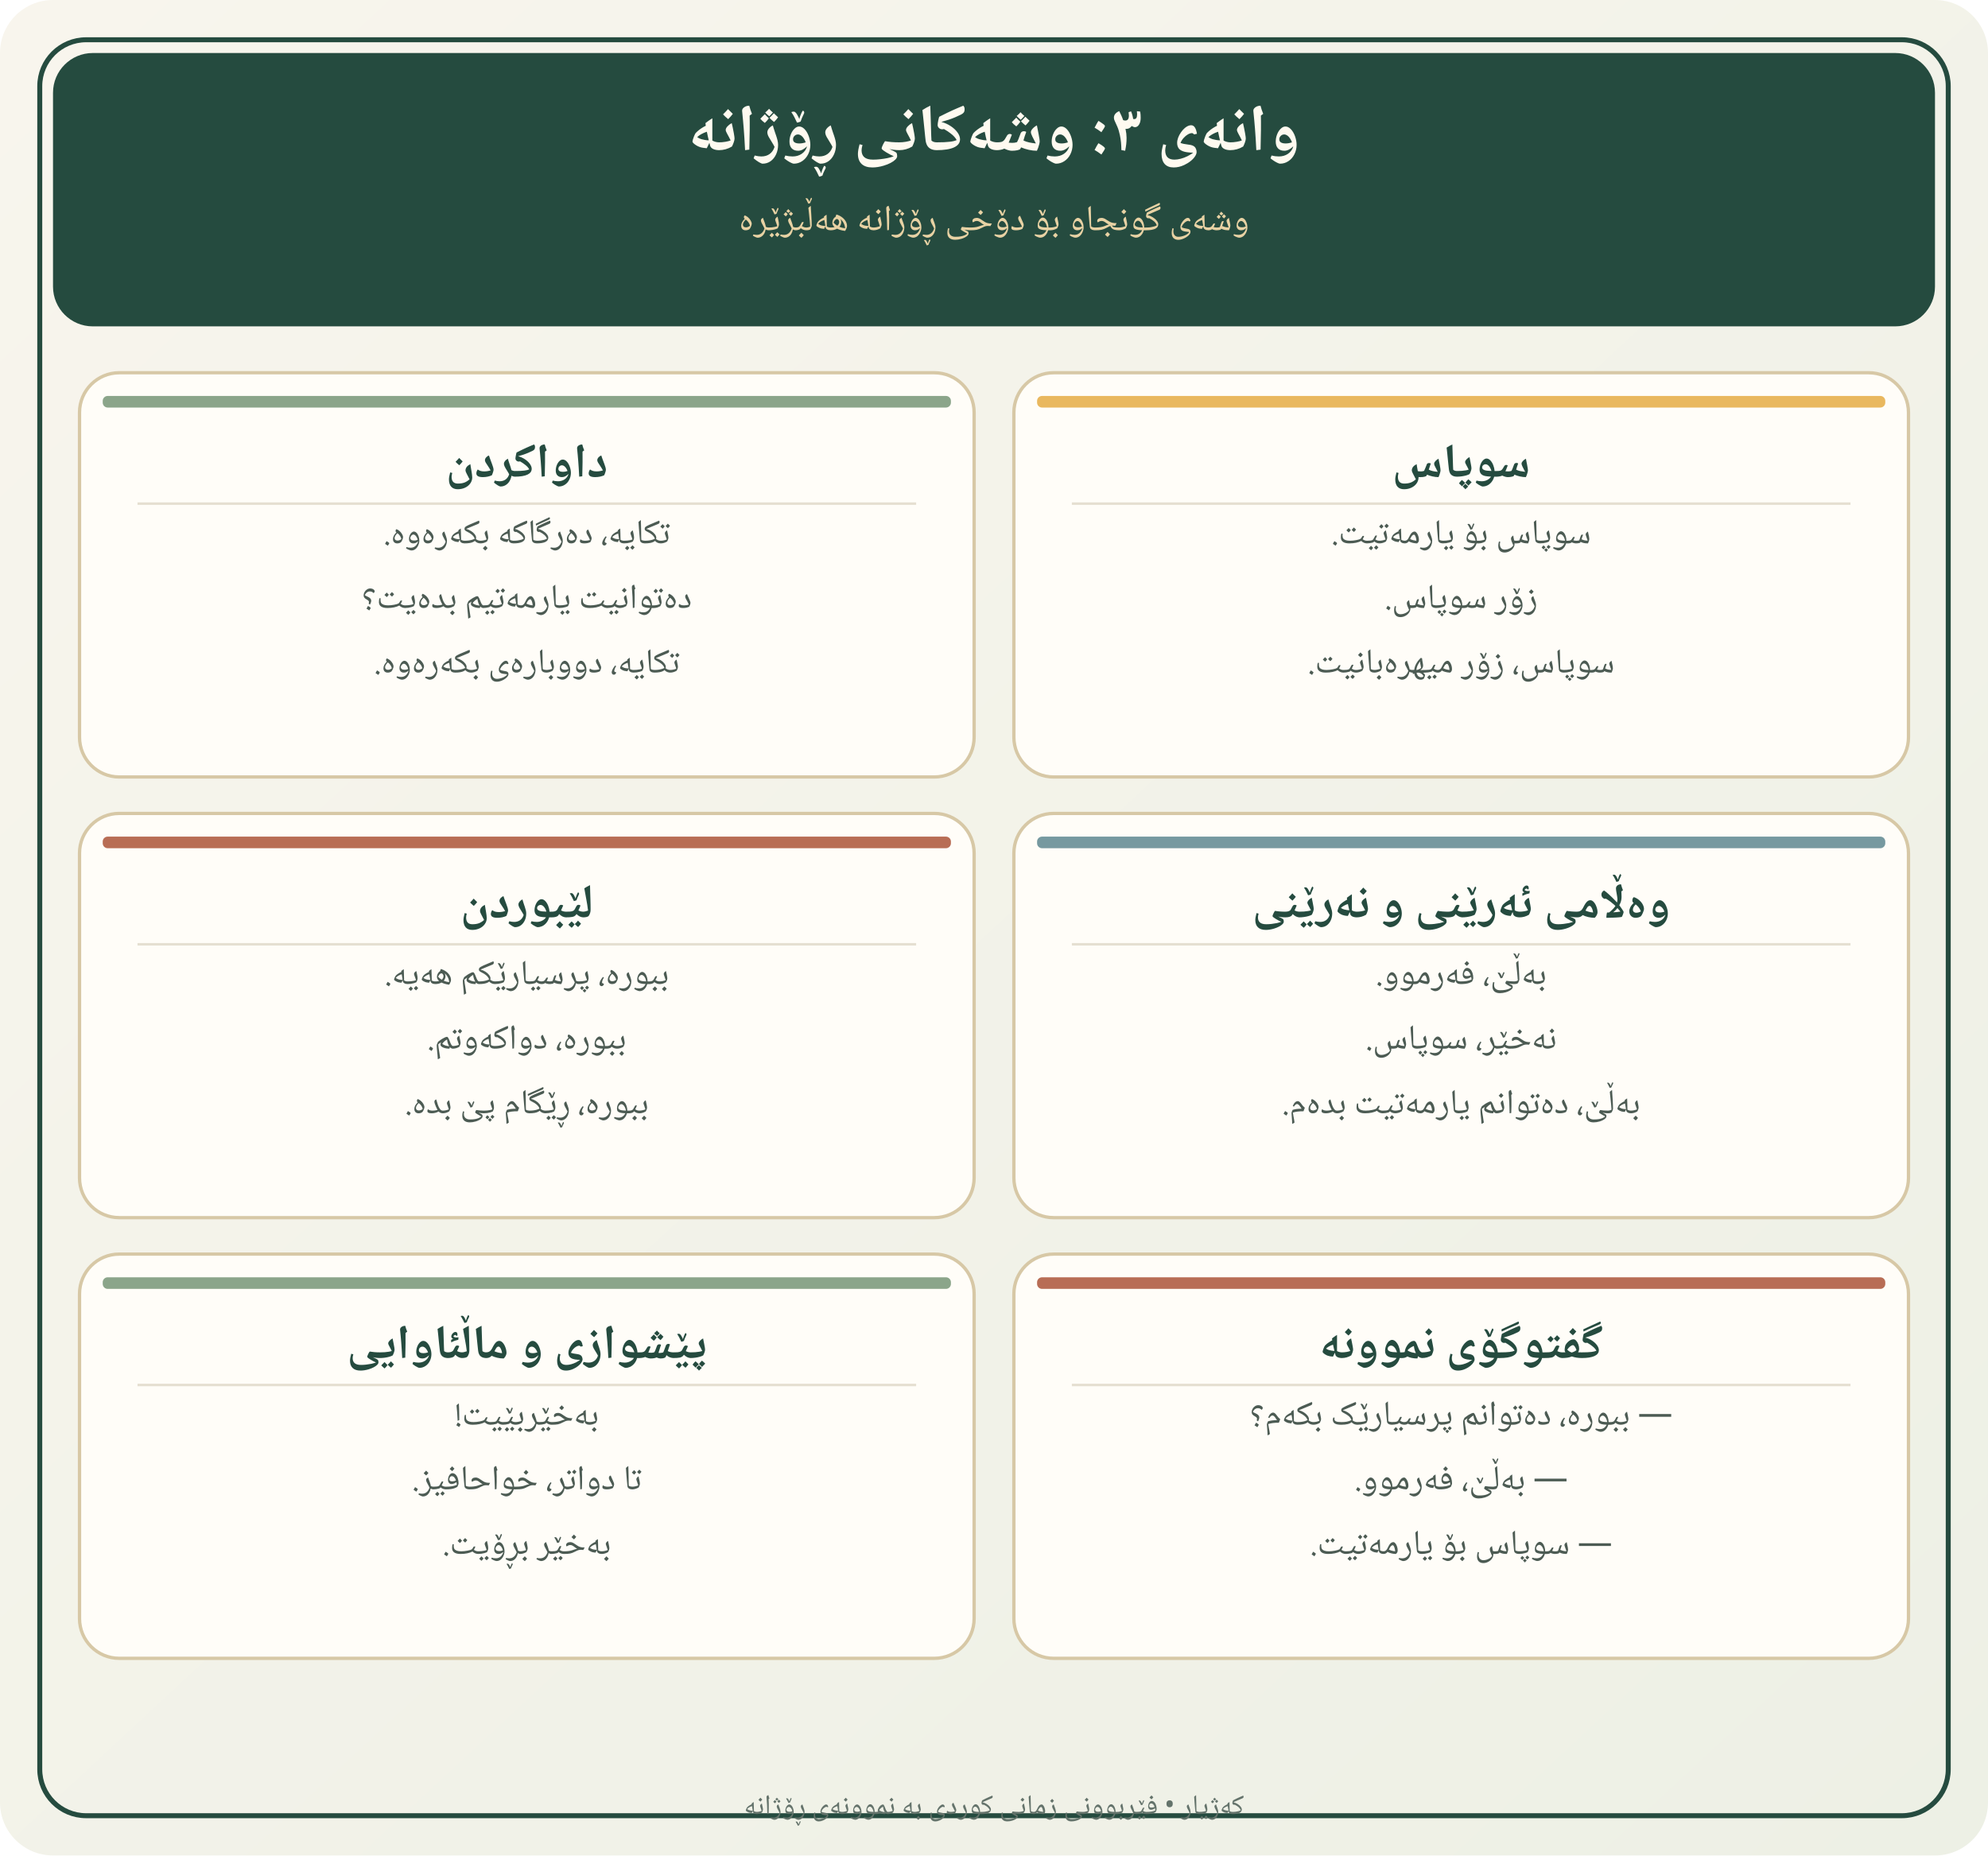
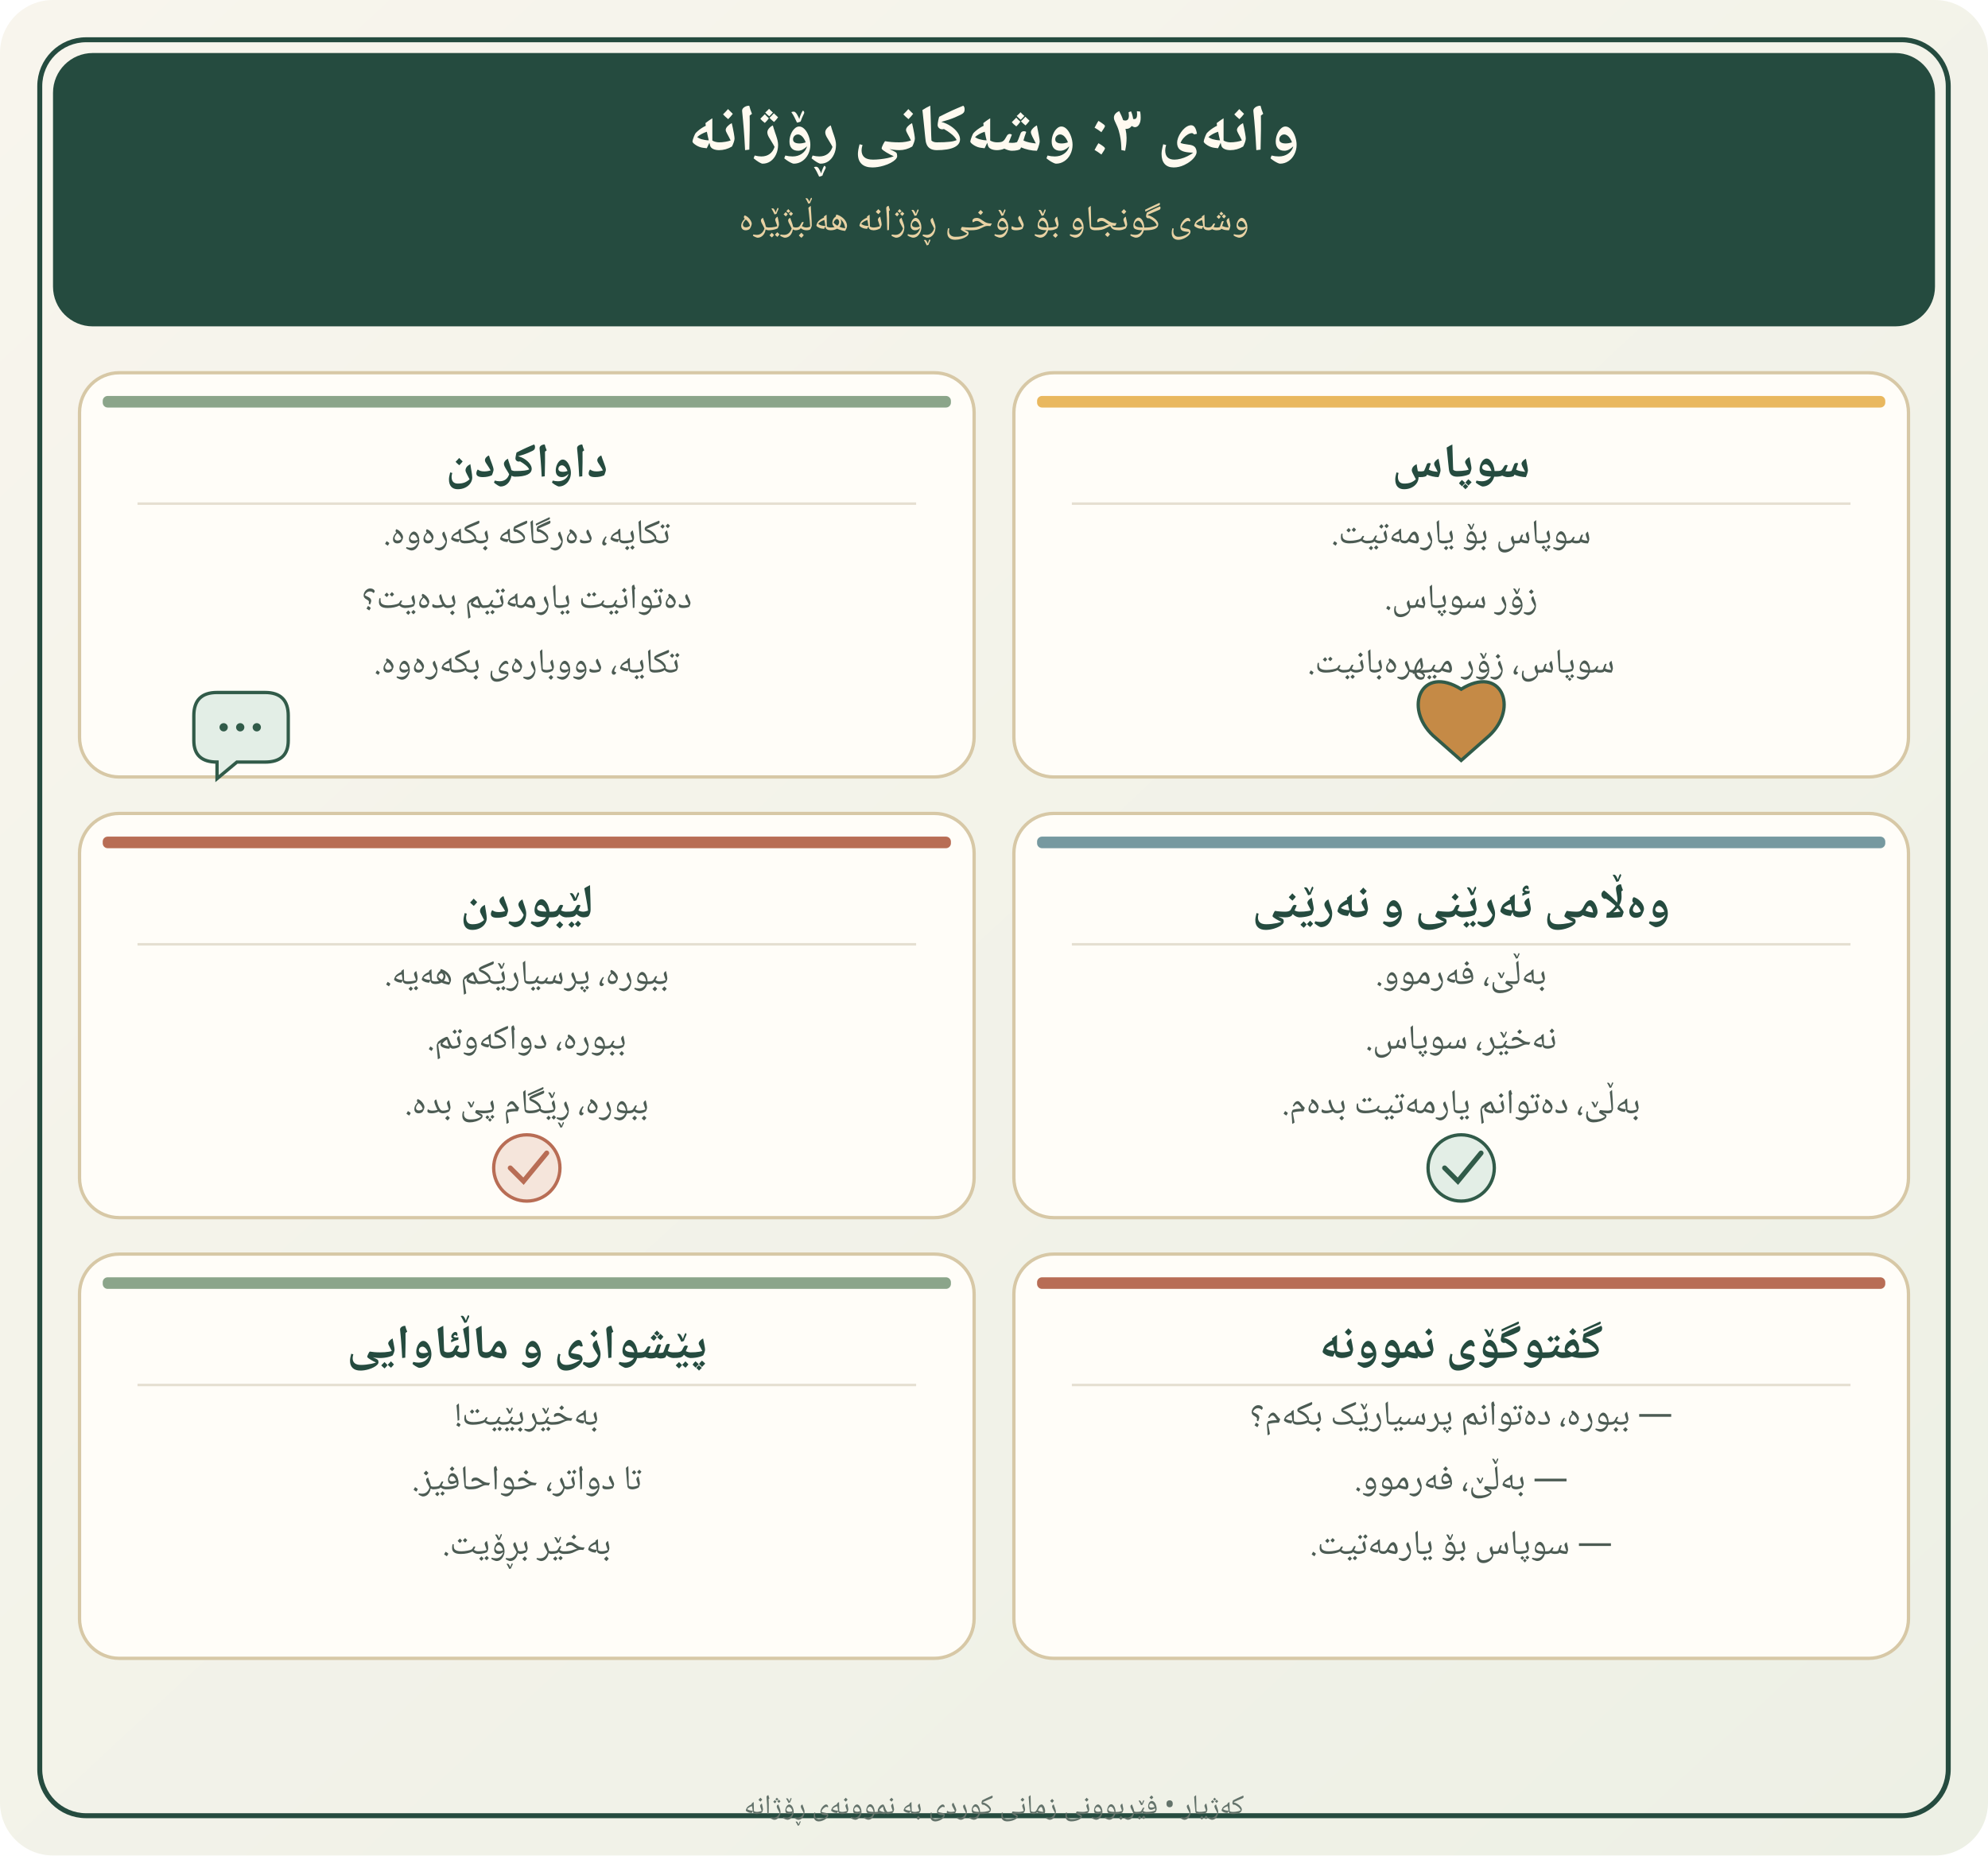
<svg xmlns="http://www.w3.org/2000/svg" width="1200" height="1120" viewBox="0 0 1200 1120" role="img" aria-label="وانەی ٣: وشەکانی ڕۆژانە">
  <defs>
    <linearGradient id="bg" x1="0" y1="0" x2="1" y2="1">
      <stop offset="0" stop-color="#f8f5ed" />
      <stop offset="1" stop-color="#edf0e5" />
    </linearGradient>
  </defs>
  <rect width="1200" height="1120" rx="32" fill="url(#bg)" />
  <rect x="24" y="24" width="1152" height="1072" rx="28" fill="none" stroke="#254b3f" stroke-width="3" />
  <rect x="32" y="32" width="1136" height="165" rx="24" fill="#254b3f" />
  <text x="600" y="91" text-anchor="middle" direction="rtl" unicode-bidi="plaintext" font-family="Noto Naskh Arabic, Noto Sans Arabic, sans-serif" font-size="40" font-weight="700" fill="#fffaf0">وانەی ٣: وشەکانی ڕۆژانە</text>
  <text x="600" y="139" text-anchor="middle" direction="rtl" unicode-bidi="plaintext" font-family="Noto Naskh Arabic, Noto Sans Arabic, sans-serif" font-size="22" fill="#e8d2a4">وشەی گونجاو بۆ دۆخی ڕۆژانە هەڵبژێرە</text>
  <g>
    <rect x="48" y="225" width="540" height="244" rx="24" fill="#fffdf8" stroke="#d7c8a6" stroke-width="2" />
    <rect x="62" y="239" width="512" height="7" rx="3" fill="#8ba58a" />
    <text x="318" y="288" text-anchor="middle" direction="rtl" unicode-bidi="plaintext" font-family="Noto Naskh Arabic, Noto Sans Arabic, sans-serif" font-size="29" font-weight="700" fill="#254b3f">داواکردن</text>
    <path d="M83 304 H553" stroke="#e5dfd1" stroke-width="1.5" />
    <text x="318" y="328" text-anchor="middle" direction="rtl" unicode-bidi="plaintext" font-family="Noto Naskh Arabic, Noto Sans Arabic, sans-serif" font-size="21" fill="#4c5b53">تکایە، دەرگاکە بکەرەوە.</text>
    <text x="318" y="367" text-anchor="middle" direction="rtl" unicode-bidi="plaintext" font-family="Noto Naskh Arabic, Noto Sans Arabic, sans-serif" font-size="21" fill="#4c5b53">دەتوانیت یارمەتیم بدەیت؟</text>
    <text x="318" y="406" text-anchor="middle" direction="rtl" unicode-bidi="plaintext" font-family="Noto Naskh Arabic, Noto Sans Arabic, sans-serif" font-size="21" fill="#4c5b53">تکایە، دووبارەی بکەرەوە.</text>
+     <g aria-label="نیشانەی داواکردن">
+       <path d="M117 432 Q117 418 131 418 H160 Q174 418 174 432 V447 Q174 460 160 460 H143 L131 470 V460 Q117 460 117 447Z" fill="#e3eee6" stroke="#315b49" stroke-width="2" />
+       <circle cx="135" cy="439" r="2.5" fill="#315b49" />
+       <circle cx="145" cy="439" r="2.5" fill="#315b49" />
+       <circle cx="155" cy="439" r="2.5" fill="#315b49" />
+     </g>
  </g>
  <g>
    <rect x="612" y="225" width="540" height="244" rx="24" fill="#fffdf8" stroke="#d7c8a6" stroke-width="2" />
    <rect x="626" y="239" width="512" height="7" rx="3" fill="#e9b85f" />
    <text x="882" y="288" text-anchor="middle" direction="rtl" unicode-bidi="plaintext" font-family="Noto Naskh Arabic, Noto Sans Arabic, sans-serif" font-size="29" font-weight="700" fill="#254b3f">سوپاس</text>
    <path d="M647 304 H1117" stroke="#e5dfd1" stroke-width="1.5" />
    <text x="882" y="328" text-anchor="middle" direction="rtl" unicode-bidi="plaintext" font-family="Noto Naskh Arabic, Noto Sans Arabic, sans-serif" font-size="21" fill="#4c5b53">سوپاس بۆ یارمەتیت.</text>
    <text x="882" y="367" text-anchor="middle" direction="rtl" unicode-bidi="plaintext" font-family="Noto Naskh Arabic, Noto Sans Arabic, sans-serif" font-size="21" fill="#4c5b53">زۆر سوپاس.</text>
    <text x="882" y="406" text-anchor="middle" direction="rtl" unicode-bidi="plaintext" font-family="Noto Naskh Arabic, Noto Sans Arabic, sans-serif" font-size="21" fill="#4c5b53">سوپاس، زۆر میهرەبانیت.</text>
+     <g aria-label="نیشانەی سوپاس">
+       <path d="M882 416 C858 401 847 427 865 444 L882 459 L899 444 C917 427 906 401 882 416Z" fill="#c58a46" stroke="#315b49" stroke-width="2" />
+     </g>
  </g>
  <g>
    <rect x="48" y="491" width="540" height="244" rx="24" fill="#fffdf8" stroke="#d7c8a6" stroke-width="2" />
    <rect x="62" y="505" width="512" height="7" rx="3" fill="#b86d55" />
    <text x="318" y="554" text-anchor="middle" direction="rtl" unicode-bidi="plaintext" font-family="Noto Naskh Arabic, Noto Sans Arabic, sans-serif" font-size="29" font-weight="700" fill="#254b3f">لێبوردن</text>
    <path d="M83 570 H553" stroke="#e5dfd1" stroke-width="1.5" />
    <text x="318" y="594" text-anchor="middle" direction="rtl" unicode-bidi="plaintext" font-family="Noto Naskh Arabic, Noto Sans Arabic, sans-serif" font-size="21" fill="#4c5b53">ببورە، پرسیارێکم هەیە.</text>
    <text x="318" y="633" text-anchor="middle" direction="rtl" unicode-bidi="plaintext" font-family="Noto Naskh Arabic, Noto Sans Arabic, sans-serif" font-size="21" fill="#4c5b53">ببورە، دواکەوتم.</text>
    <text x="318" y="672" text-anchor="middle" direction="rtl" unicode-bidi="plaintext" font-family="Noto Naskh Arabic, Noto Sans Arabic, sans-serif" font-size="21" fill="#4c5b53">ببورە، ڕێگام پێ بدە.</text>
+     <g aria-label="نیشانەی لێبوردن">
+       <circle cx="318" cy="705" r="20" fill="#f5e5db" stroke="#b86d55" stroke-width="2" />
+       <path d="M308 705L316 713L330 696" fill="none" stroke="#b86d55" stroke-width="3" stroke-linecap="round" />
+     </g>
  </g>
  <g>
    <rect x="612" y="491" width="540" height="244" rx="24" fill="#fffdf8" stroke="#d7c8a6" stroke-width="2" />
    <rect x="626" y="505" width="512" height="7" rx="3" fill="#7699a0" />
    <text x="882" y="554" text-anchor="middle" direction="rtl" unicode-bidi="plaintext" font-family="Noto Naskh Arabic, Noto Sans Arabic, sans-serif" font-size="29" font-weight="700" fill="#254b3f">وەڵامی ئەرێنی و نەرێنی</text>
    <path d="M647 570 H1117" stroke="#e5dfd1" stroke-width="1.5" />
    <text x="882" y="594" text-anchor="middle" direction="rtl" unicode-bidi="plaintext" font-family="Noto Naskh Arabic, Noto Sans Arabic, sans-serif" font-size="21" fill="#4c5b53">بەڵێ، فەرموو.</text>
    <text x="882" y="633" text-anchor="middle" direction="rtl" unicode-bidi="plaintext" font-family="Noto Naskh Arabic, Noto Sans Arabic, sans-serif" font-size="21" fill="#4c5b53">نەخێر، سوپاس.</text>
    <text x="882" y="672" text-anchor="middle" direction="rtl" unicode-bidi="plaintext" font-family="Noto Naskh Arabic, Noto Sans Arabic, sans-serif" font-size="21" fill="#4c5b53">بەڵێ، دەتوانم یارمەتیت بدەم.</text>
+     <g aria-label="نیشانەی وەڵام">
+       <circle cx="882" cy="705" r="20" fill="#e3eee6" stroke="#315b49" stroke-width="2" />
+       <path d="M872 705L880 713L894 696" fill="none" stroke="#315b49" stroke-width="3" stroke-linecap="round" />
+     </g>
  </g>
  <g>
    <rect x="48" y="757" width="540" height="244" rx="24" fill="#fffdf8" stroke="#d7c8a6" stroke-width="2" />
    <rect x="62" y="771" width="512" height="7" rx="3" fill="#8ba58a" />
    <text x="318" y="820" text-anchor="middle" direction="rtl" unicode-bidi="plaintext" font-family="Noto Naskh Arabic, Noto Sans Arabic, sans-serif" font-size="29" font-weight="700" fill="#254b3f">پێشوازی و ماڵئاوایی</text>
    <path d="M83 836 H553" stroke="#e5dfd1" stroke-width="1.5" />
    <text x="318" y="860" text-anchor="middle" direction="rtl" unicode-bidi="plaintext" font-family="Noto Naskh Arabic, Noto Sans Arabic, sans-serif" font-size="21" fill="#4c5b53">بەخێربێیت!</text>
    <text x="318" y="899" text-anchor="middle" direction="rtl" unicode-bidi="plaintext" font-family="Noto Naskh Arabic, Noto Sans Arabic, sans-serif" font-size="21" fill="#4c5b53">تا دواتر، خواحافیز.</text>
    <text x="318" y="938" text-anchor="middle" direction="rtl" unicode-bidi="plaintext" font-family="Noto Naskh Arabic, Noto Sans Arabic, sans-serif" font-size="21" fill="#4c5b53">بەخێر بڕۆیت.</text>
  </g>
  <g>
    <rect x="612" y="757" width="540" height="244" rx="24" fill="#fffdf8" stroke="#d7c8a6" stroke-width="2" />
    <rect x="626" y="771" width="512" height="7" rx="3" fill="#b86d55" />
    <text x="882" y="820" text-anchor="middle" direction="rtl" unicode-bidi="plaintext" font-family="Noto Naskh Arabic, Noto Sans Arabic, sans-serif" font-size="29" font-weight="700" fill="#254b3f">گفتوگۆی نموونە</text>
    <path d="M647 836 H1117" stroke="#e5dfd1" stroke-width="1.5" />
    <text x="882" y="860" text-anchor="middle" direction="rtl" unicode-bidi="plaintext" font-family="Noto Naskh Arabic, Noto Sans Arabic, sans-serif" font-size="21" fill="#4c5b53">— ببورە، دەتوانم پرسیارێک بکەم؟</text>
    <text x="882" y="899" text-anchor="middle" direction="rtl" unicode-bidi="plaintext" font-family="Noto Naskh Arabic, Noto Sans Arabic, sans-serif" font-size="21" fill="#4c5b53">— بەڵێ، فەرموو.</text>
    <text x="882" y="938" text-anchor="middle" direction="rtl" unicode-bidi="plaintext" font-family="Noto Naskh Arabic, Noto Sans Arabic, sans-serif" font-size="21" fill="#4c5b53">— سوپاس بۆ یارمەتیت.</text>
  </g>
  <text x="600" y="1095" text-anchor="middle" direction="rtl" unicode-bidi="plaintext" font-family="Noto Naskh Arabic, Noto Sans Arabic, sans-serif" font-size="17" fill="#64736b">کەژیار • فێربوونی زمانی کوردی بە نموونەی ڕۆژانە</text>
</svg>
